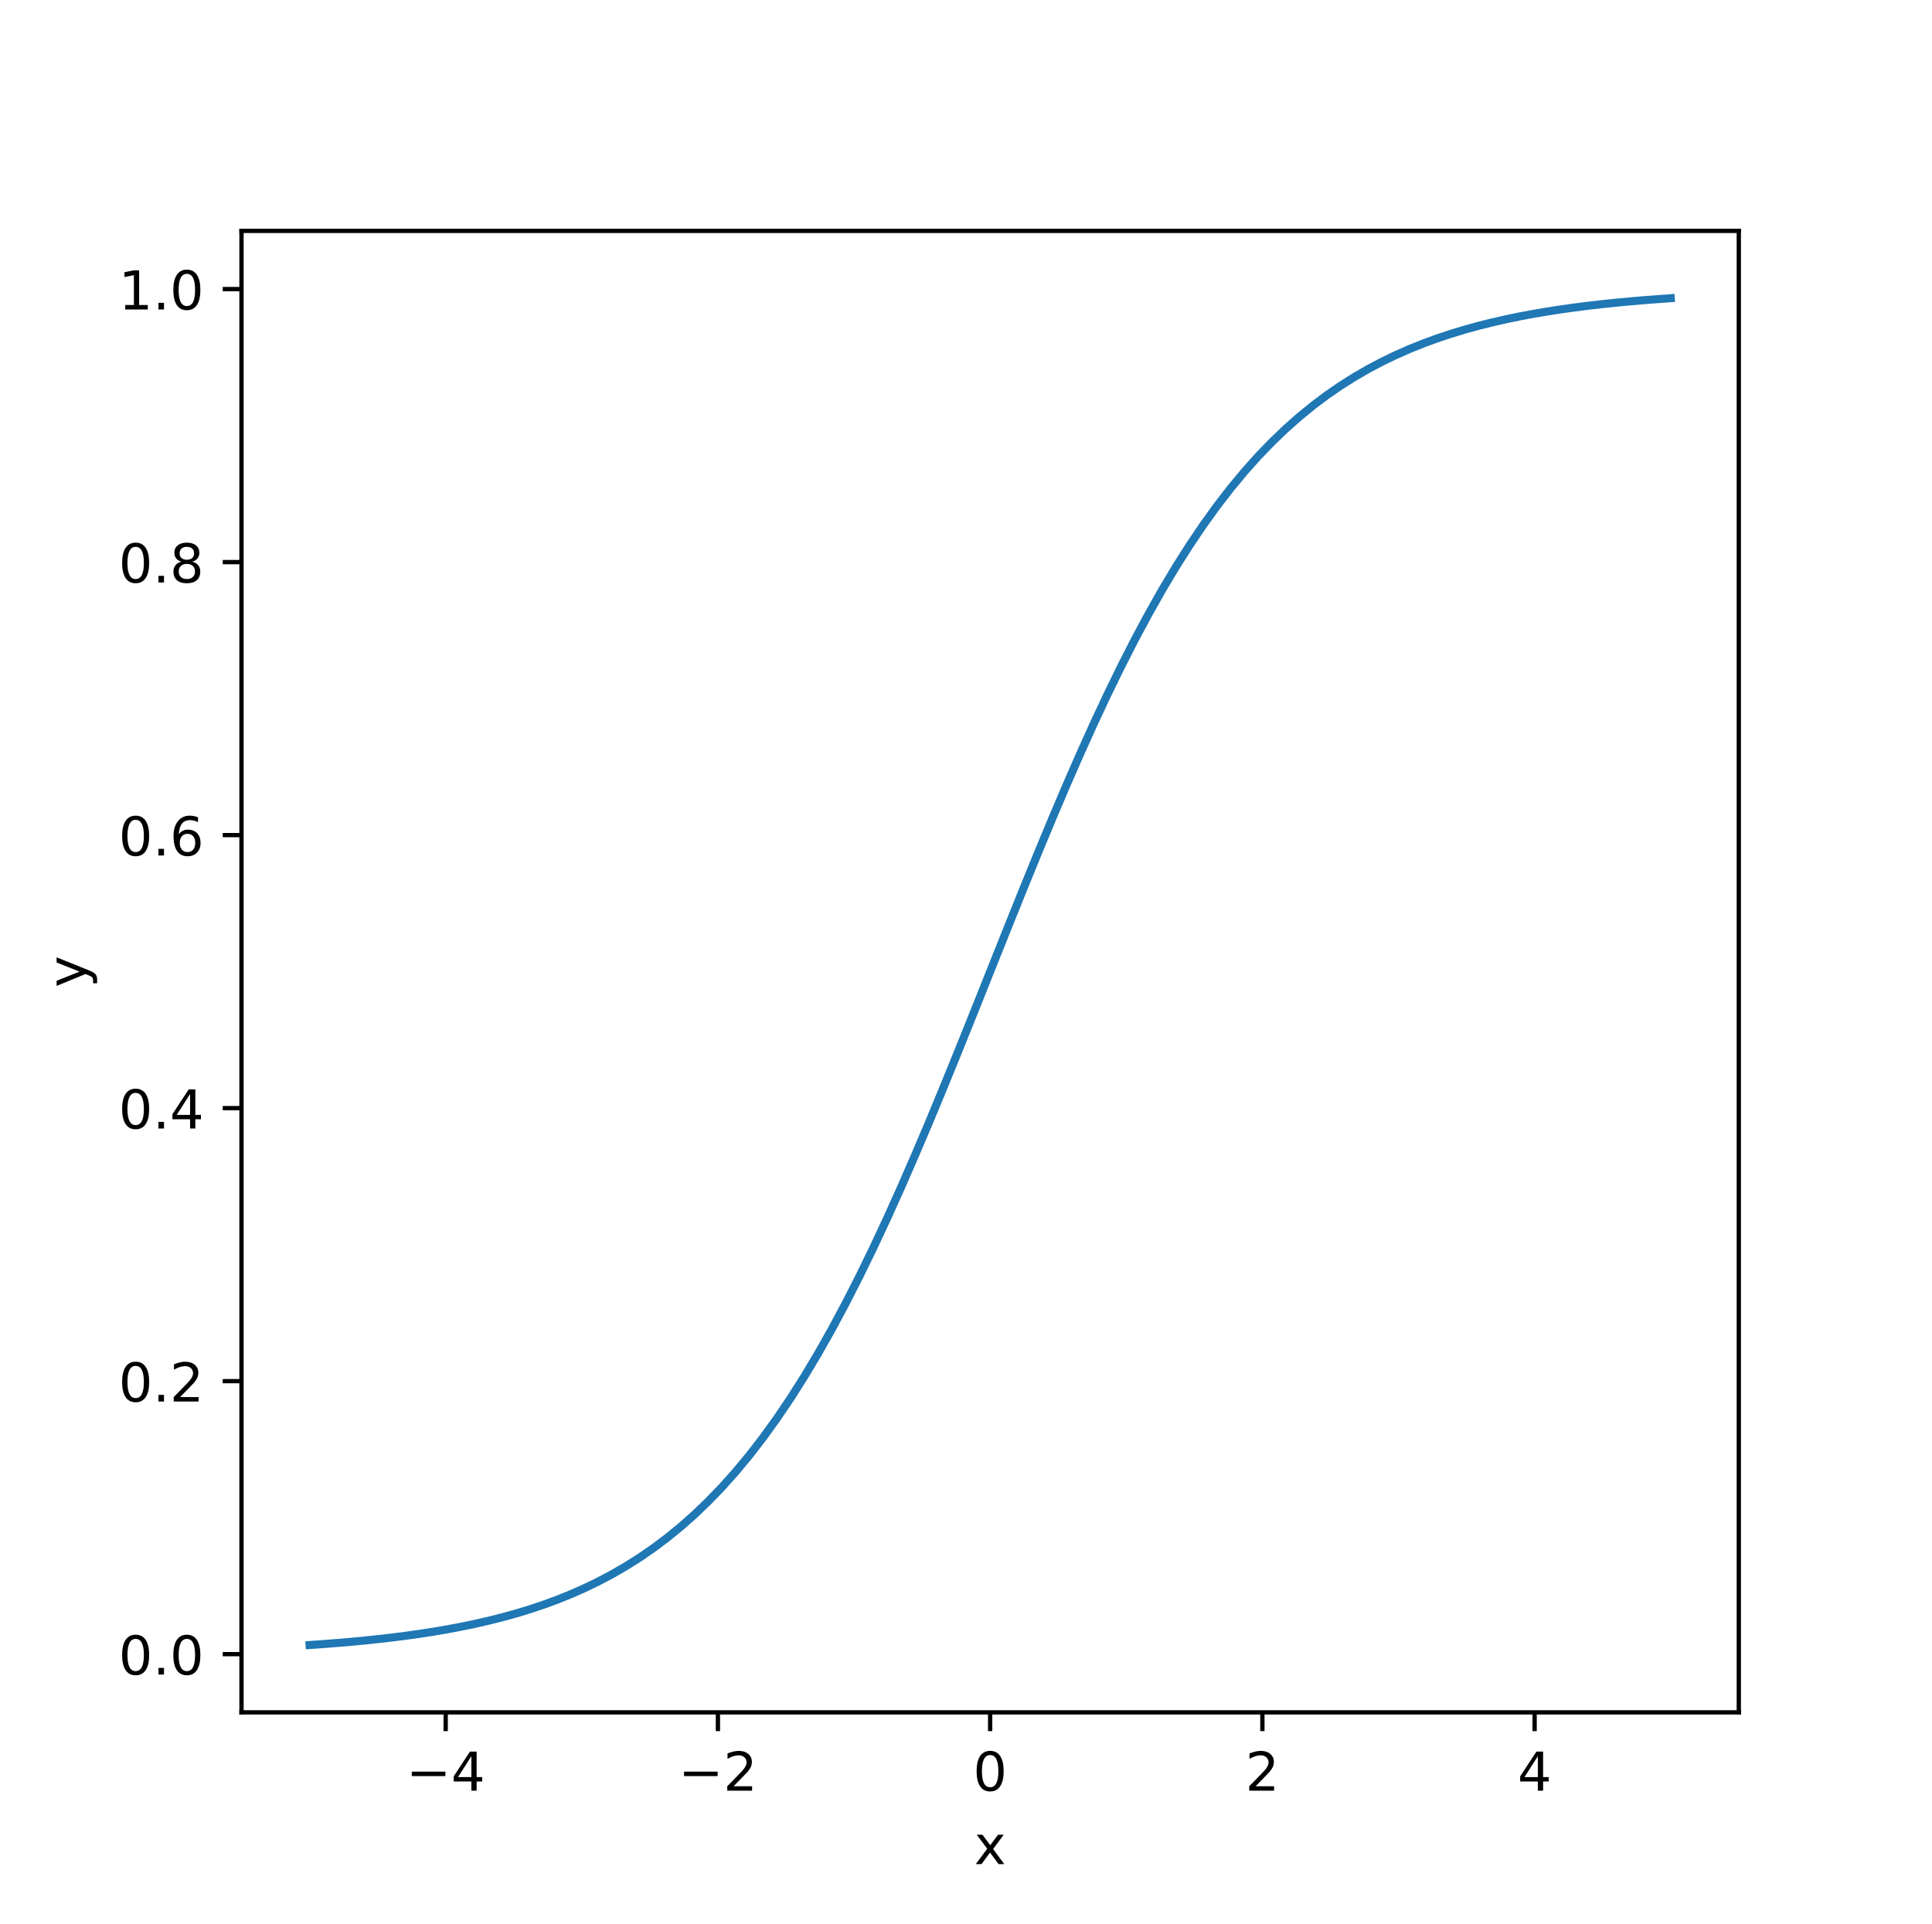
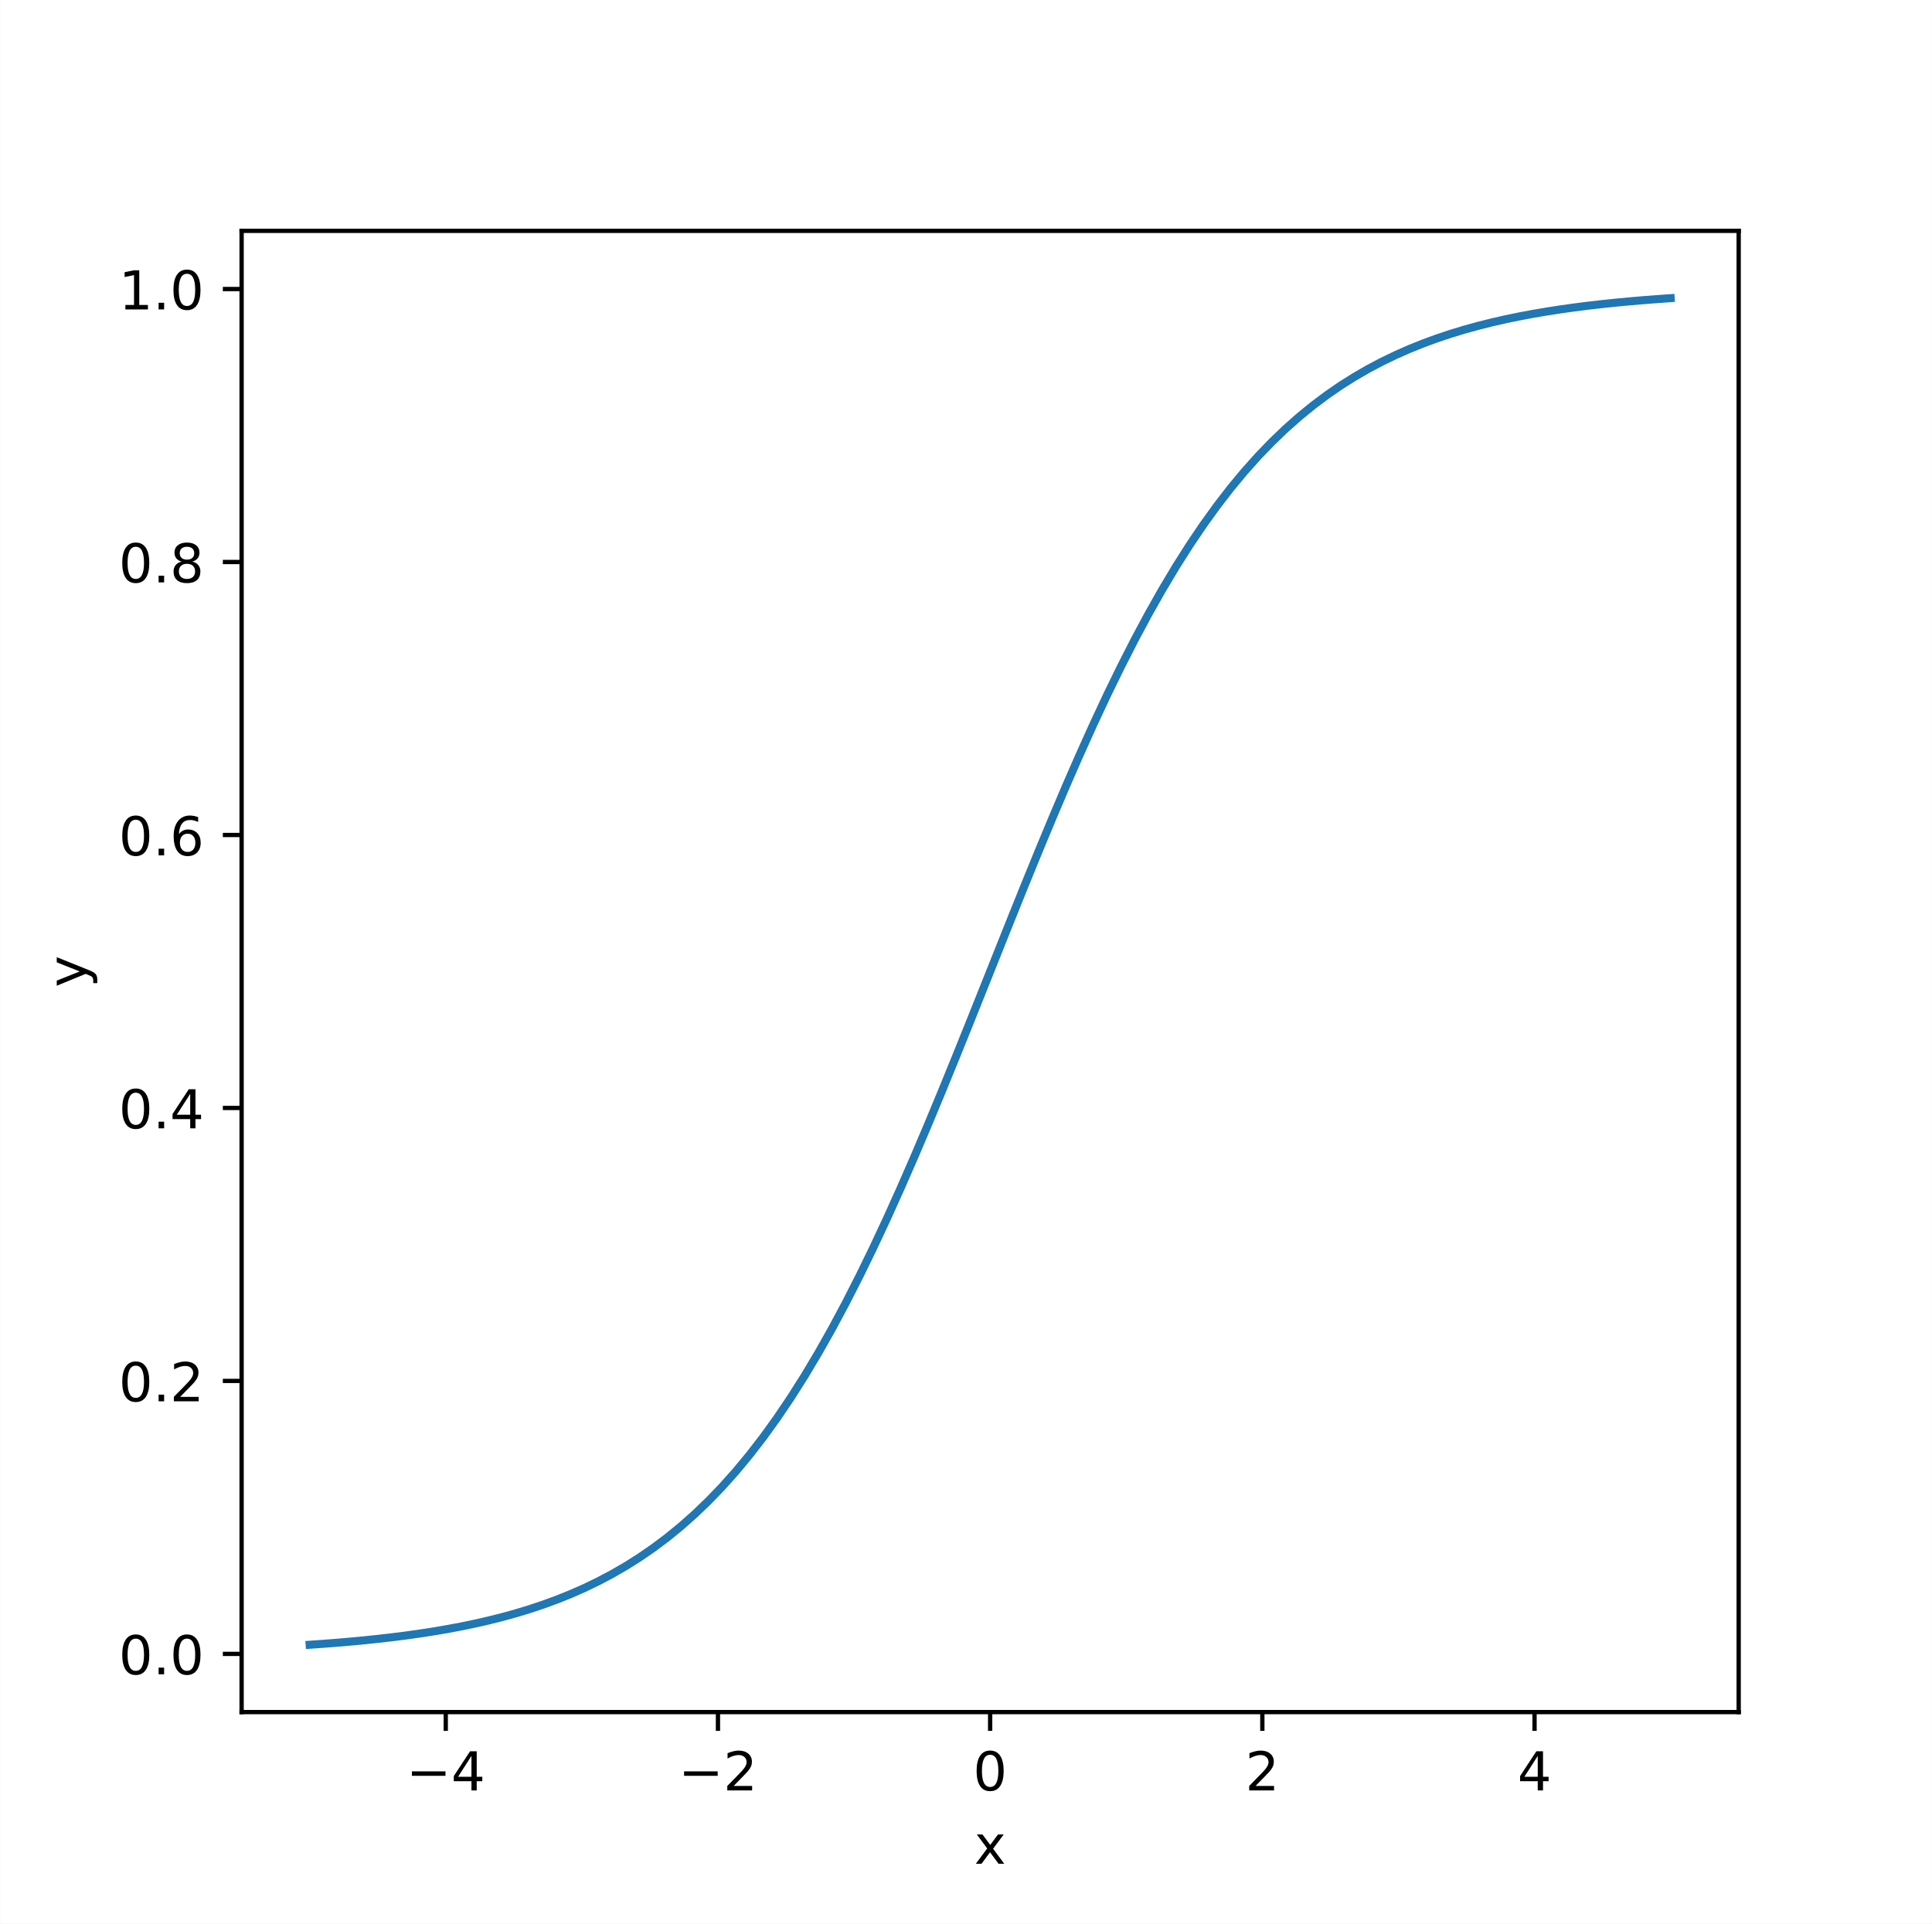
- <svg xmlns="http://www.w3.org/2000/svg" xmlns:xlink="http://www.w3.org/1999/xlink" height="358.56pt" version="1.1" viewBox="0 0 360 358.56" width="360pt">
+ <svg xmlns="http://www.w3.org/2000/svg" xmlns:xlink="http://www.w3.org/1999/xlink" height="479" viewBox="0 0 360 358.56" width="481" stroke-linecap="butt" stroke-linejoin="round">
+   <style>.B{stroke:#000}.C{stroke-width:.8}.D{stroke-linecap:butt}.E{stroke-linejoin:round}</style>
+   <g fill="#fff">
+     <path d="M0 358.56h360V0H0z" />
+     <path d="M45 319.118h279V43.027H45z" />
+   </g>
  <defs>
-     <style type="text/css">
- *{stroke-linecap:butt;stroke-linejoin:round;}
-   </style>
+     <path d="M0 0v3.5" id="A" class="B C D E" />
  </defs>
-   <g id="figure_1">
-     <g id="patch_1">
-       <path d="M 0 358.56  L 360 358.56  L 360 0  L 0 0  z " style="fill:#ffffff;" />
-     </g>
-     <g id="axes_1">
-       <g id="patch_2">
-         <path d="M 45 319.118  L 324 319.118  L 324 43.027  L 45 43.027  z " style="fill:#ffffff;" />
-       </g>
-       <g id="matplotlib.axis_1">
-         <g id="xtick_1">
-           <g id="line2d_1">
-             <defs>
-               <path d="M 0 0  L 0 3.5  " id="m0f1ad97792" style="stroke:#000000;stroke-width:0.8;" />
-             </defs>
-             <g>
-               <use style="stroke:#000000;stroke-width:0.8;" x="83.045" xlink:href="#m0f1ad97792" y="319.118" />
-             </g>
-           </g>
-           <g id="text_1">
-             <defs>
-               <path d="M 10.594 35.5  L 73.188 35.5  L 73.188 27.203  L 10.594 27.203  z " id="DejaVuSans-8722" />
-               <path d="M 37.797 64.312  L 12.891 25.391  L 37.797 25.391  z M 35.203 72.906  L 47.609 72.906  L 47.609 25.391  L 58.016 25.391  L 58.016 17.188  L 47.609 17.188  L 47.609 0  L 37.797 0  L 37.797 17.188  L 4.891 17.188  L 4.891 26.703  z " id="DejaVuSans-52" />
-             </defs>
-             <g transform="translate(75.67436 333.7168)scale(0.1 -0.1)">
-               <use xlink:href="#DejaVuSans-8722" />
-               <use x="83.789" xlink:href="#DejaVuSans-52" />
-             </g>
-           </g>
-         </g>
-         <g id="xtick_2">
-           <g id="line2d_2">
-             <g>
-               <use style="stroke:#000000;stroke-width:0.8;" x="133.773" xlink:href="#m0f1ad97792" y="319.118" />
-             </g>
-           </g>
-           <g id="text_2">
-             <defs>
-               <path d="M 19.188 8.297  L 53.609 8.297  L 53.609 0  L 7.328 0  L 7.328 8.297  Q 12.938 14.109 22.625 23.891  Q 32.328 33.688 34.812 36.531  Q 39.547 41.844 41.422 45.531  Q 43.312 49.219 43.312 52.781  Q 43.312 58.594 39.234 62.25  Q 35.156 65.922 28.609 65.922  Q 23.969 65.922 18.812 64.312  Q 13.672 62.703 7.812 59.422  L 7.812 69.391  Q 13.766 71.781 18.938 73  Q 24.125 74.219 28.422 74.219  Q 39.75 74.219 46.484 68.547  Q 53.219 62.891 53.219 53.422  Q 53.219 48.922 51.531 44.891  Q 49.859 40.875 45.406 35.406  Q 44.188 33.984 37.641 27.219  Q 31.109 20.453 19.188 8.297  z " id="DejaVuSans-50" />
-             </defs>
-             <g transform="translate(126.4016 333.7168)scale(0.1 -0.1)">
-               <use xlink:href="#DejaVuSans-8722" />
-               <use x="83.789" xlink:href="#DejaVuSans-50" />
-             </g>
-           </g>
-         </g>
-         <g id="xtick_3">
-           <g id="line2d_3">
-             <g>
-               <use style="stroke:#000000;stroke-width:0.8;" x="184.5" xlink:href="#m0f1ad97792" y="319.118" />
-             </g>
-           </g>
-           <g id="text_3">
-             <defs>
-               <path d="M 31.781 66.406  Q 24.172 66.406 20.328 58.906  Q 16.5 51.422 16.5 36.375  Q 16.5 21.391 20.328 13.891  Q 24.172 6.391 31.781 6.391  Q 39.453 6.391 43.281 13.891  Q 47.125 21.391 47.125 36.375  Q 47.125 51.422 43.281 58.906  Q 39.453 66.406 31.781 66.406  z M 31.781 74.219  Q 44.047 74.219 50.516 64.516  Q 56.984 54.828 56.984 36.375  Q 56.984 17.969 50.516 8.266  Q 44.047 -1.422 31.781 -1.422  Q 19.531 -1.422 13.062 8.266  Q 6.594 17.969 6.594 36.375  Q 6.594 54.828 13.062 64.516  Q 19.531 74.219 31.781 74.219  z " id="DejaVuSans-48" />
-             </defs>
-             <g transform="translate(181.3187 333.7168)scale(0.1 -0.1)">
-               <use xlink:href="#DejaVuSans-48" />
-             </g>
-           </g>
-         </g>
-         <g id="xtick_4">
-           <g id="line2d_4">
-             <g>
-               <use style="stroke:#000000;stroke-width:0.8;" x="235.227" xlink:href="#m0f1ad97792" y="319.118" />
-             </g>
-           </g>
-           <g id="text_4">
-             <g transform="translate(232.046 333.7168)scale(0.1 -0.1)">
-               <use xlink:href="#DejaVuSans-50" />
-             </g>
-           </g>
-         </g>
-         <g id="xtick_5">
-           <g id="line2d_5">
-             <g>
-               <use style="stroke:#000000;stroke-width:0.8;" x="285.955" xlink:href="#m0f1ad97792" y="319.118" />
-             </g>
-           </g>
-           <g id="text_5">
-             <g transform="translate(282.7733 333.7168)scale(0.1 -0.1)">
-               <use xlink:href="#DejaVuSans-52" />
-             </g>
-           </g>
-         </g>
-         <g id="text_6">
-           <defs>
-             <path d="M 54.891 54.688  L 35.109 28.078  L 55.906 0  L 45.312 0  L 29.391 21.484  L 13.484 0  L 2.875 0  L 24.125 28.609  L 4.688 54.688  L 15.281 54.688  L 29.781 35.203  L 44.281 54.688  z " id="DejaVuSans-120" />
-           </defs>
-           <g transform="translate(181.5406 347.395)scale(0.1 -0.1)">
-             <use xlink:href="#DejaVuSans-120" />
-           </g>
-         </g>
-       </g>
-       <g id="matplotlib.axis_2">
-         <g id="ytick_1">
-           <g id="line2d_6">
-             <defs>
-               <path d="M 0 0  L -3.5 0  " id="m18cdd60ba6" style="stroke:#000000;stroke-width:0.8;" />
-             </defs>
-             <g>
-               <use style="stroke:#000000;stroke-width:0.8;" x="45" xlink:href="#m18cdd60ba6" y="308.271" />
-             </g>
-           </g>
-           <g id="text_7">
-             <defs>
-               <path d="M 10.688 12.406  L 21 12.406  L 21 0  L 10.688 0  z " id="DejaVuSans-46" />
-             </defs>
-             <g transform="translate(22.09688 312.0707)scale(0.1 -0.1)">
-               <use xlink:href="#DejaVuSans-48" />
-               <use x="63.623" xlink:href="#DejaVuSans-46" />
-               <use x="95.41" xlink:href="#DejaVuSans-48" />
-             </g>
-           </g>
-         </g>
-         <g id="ytick_2">
-           <g id="line2d_7">
-             <g>
-               <use style="stroke:#000000;stroke-width:0.8;" x="45" xlink:href="#m18cdd60ba6" y="257.392" />
-             </g>
-           </g>
-           <g id="text_8">
-             <g transform="translate(22.09688 261.1912)scale(0.1 -0.1)">
-               <use xlink:href="#DejaVuSans-48" />
-               <use x="63.623" xlink:href="#DejaVuSans-46" />
-               <use x="95.41" xlink:href="#DejaVuSans-50" />
-             </g>
-           </g>
-         </g>
-         <g id="ytick_3">
-           <g id="line2d_8">
-             <g>
-               <use style="stroke:#000000;stroke-width:0.8;" x="45" xlink:href="#m18cdd60ba6" y="206.513" />
-             </g>
-           </g>
-           <g id="text_9">
-             <g transform="translate(22.09688 210.3117)scale(0.1 -0.1)">
-               <use xlink:href="#DejaVuSans-48" />
-               <use x="63.623" xlink:href="#DejaVuSans-46" />
-               <use x="95.41" xlink:href="#DejaVuSans-52" />
-             </g>
-           </g>
-         </g>
-         <g id="ytick_4">
-           <g id="line2d_9">
-             <g>
-               <use style="stroke:#000000;stroke-width:0.8;" x="45" xlink:href="#m18cdd60ba6" y="155.633" />
-             </g>
-           </g>
-           <g id="text_10">
-             <defs>
-               <path d="M 33.016 40.375  Q 26.375 40.375 22.484 35.828  Q 18.609 31.297 18.609 23.391  Q 18.609 15.531 22.484 10.953  Q 26.375 6.391 33.016 6.391  Q 39.656 6.391 43.531 10.953  Q 47.406 15.531 47.406 23.391  Q 47.406 31.297 43.531 35.828  Q 39.656 40.375 33.016 40.375  z M 52.594 71.297  L 52.594 62.312  Q 48.875 64.062 45.094 64.984  Q 41.312 65.922 37.594 65.922  Q 27.828 65.922 22.672 59.328  Q 17.531 52.734 16.797 39.406  Q 19.672 43.656 24.016 45.922  Q 28.375 48.188 33.594 48.188  Q 44.578 48.188 50.953 41.516  Q 57.328 34.859 57.328 23.391  Q 57.328 12.156 50.688 5.359  Q 44.047 -1.422 33.016 -1.422  Q 20.359 -1.422 13.672 8.266  Q 6.984 17.969 6.984 36.375  Q 6.984 53.656 15.188 63.938  Q 23.391 74.219 37.203 74.219  Q 40.922 74.219 44.703 73.484  Q 48.484 72.75 52.594 71.297  z " id="DejaVuSans-54" />
-             </defs>
-             <g transform="translate(22.09688 159.4323)scale(0.1 -0.1)">
-               <use xlink:href="#DejaVuSans-48" />
-               <use x="63.623" xlink:href="#DejaVuSans-46" />
-               <use x="95.41" xlink:href="#DejaVuSans-54" />
-             </g>
-           </g>
-         </g>
-         <g id="ytick_5">
-           <g id="line2d_10">
-             <g>
-               <use style="stroke:#000000;stroke-width:0.8;" x="45" xlink:href="#m18cdd60ba6" y="104.754" />
-             </g>
-           </g>
-           <g id="text_11">
-             <defs>
-               <path d="M 31.781 34.625  Q 24.75 34.625 20.719 30.859  Q 16.703 27.094 16.703 20.516  Q 16.703 13.922 20.719 10.156  Q 24.75 6.391 31.781 6.391  Q 38.812 6.391 42.859 10.172  Q 46.922 13.969 46.922 20.516  Q 46.922 27.094 42.891 30.859  Q 38.875 34.625 31.781 34.625  z M 21.922 38.812  Q 15.578 40.375 12.031 44.719  Q 8.5 49.078 8.5 55.328  Q 8.5 64.062 14.719 69.141  Q 20.953 74.219 31.781 74.219  Q 42.672 74.219 48.875 69.141  Q 55.078 64.062 55.078 55.328  Q 55.078 49.078 51.531 44.719  Q 48 40.375 41.703 38.812  Q 48.828 37.156 52.797 32.312  Q 56.781 27.484 56.781 20.516  Q 56.781 9.906 50.312 4.234  Q 43.844 -1.422 31.781 -1.422  Q 19.734 -1.422 13.25 4.234  Q 6.781 9.906 6.781 20.516  Q 6.781 27.484 10.781 32.312  Q 14.797 37.156 21.922 38.812  z M 18.312 54.391  Q 18.312 48.734 21.844 45.562  Q 25.391 42.391 31.781 42.391  Q 38.141 42.391 41.719 45.562  Q 45.312 48.734 45.312 54.391  Q 45.312 60.062 41.719 63.234  Q 38.141 66.406 31.781 66.406  Q 25.391 66.406 21.844 63.234  Q 18.312 60.062 18.312 54.391  z " id="DejaVuSans-56" />
-             </defs>
-             <g transform="translate(22.09688 108.5528)scale(0.1 -0.1)">
-               <use xlink:href="#DejaVuSans-48" />
-               <use x="63.623" xlink:href="#DejaVuSans-46" />
-               <use x="95.41" xlink:href="#DejaVuSans-56" />
-             </g>
-           </g>
-         </g>
-         <g id="ytick_6">
-           <g id="line2d_11">
-             <g>
-               <use style="stroke:#000000;stroke-width:0.8;" x="45" xlink:href="#m18cdd60ba6" y="53.874" />
-             </g>
-           </g>
-           <g id="text_12">
-             <defs>
-               <path d="M 12.406 8.297  L 28.516 8.297  L 28.516 63.922  L 10.984 60.406  L 10.984 69.391  L 28.422 72.906  L 38.281 72.906  L 38.281 8.297  L 54.391 8.297  L 54.391 0  L 12.406 0  z " id="DejaVuSans-49" />
-             </defs>
-             <g transform="translate(22.09688 57.67338)scale(0.1 -0.1)">
-               <use xlink:href="#DejaVuSans-49" />
-               <use x="63.623" xlink:href="#DejaVuSans-46" />
-               <use x="95.41" xlink:href="#DejaVuSans-48" />
-             </g>
-           </g>
-         </g>
-         <g id="text_13">
-           <defs>
-             <path d="M 32.172 -5.078  Q 28.375 -14.844 24.75 -17.812  Q 21.141 -20.797 15.094 -20.797  L 7.906 -20.797  L 7.906 -13.281  L 13.188 -13.281  Q 16.891 -13.281 18.938 -11.516  Q 21 -9.766 23.484 -3.219  L 25.094 0.875  L 2.984 54.688  L 12.5 54.688  L 29.594 11.922  L 46.688 54.688  L 56.203 54.688  z " id="DejaVuSans-121" />
-           </defs>
-           <g transform="translate(16.01719 184.0322)rotate(-90)scale(0.1 -0.1)">
-             <use xlink:href="#DejaVuSans-121" />
-           </g>
-         </g>
-       </g>
-       <g id="line2d_12">
-         <path clip-path="url(#p1ed947fc24)" d="M 57.682 306.569  L 60.244 306.389  L 62.806 306.191  L 65.368 305.972  L 67.93 305.73  L 70.492 305.462  L 73.054 305.167  L 75.616 304.842  L 78.178 304.483  L 80.74 304.087  L 83.302 303.65  L 85.864 303.169  L 88.426 302.639  L 90.988 302.054  L 93.55 301.411  L 96.112 300.704  L 98.674 299.926  L 101.236 299.071  L 103.798 298.132  L 106.36 297.102  L 108.921 295.972  L 111.483 294.734  L 114.045 293.38  L 116.607 291.899  L 119.169 290.282  L 121.731 288.518  L 124.293 286.597  L 126.855 284.509  L 129.417 282.242  L 131.979 279.785  L 134.541 277.128  L 137.103 274.26  L 139.665 271.172  L 142.227 267.856  L 144.789 264.302  L 147.351 260.506  L 149.913 256.463  L 152.475 252.171  L 155.037 247.63  L 157.599 242.842  L 160.161 237.814  L 162.723 232.554  L 165.285 227.075  L 167.847 221.392  L 170.409 215.524  L 172.971 209.494  L 175.533 203.326  L 178.095 197.048  L 180.657 190.691  L 183.219 184.284  L 185.781 177.861  L 188.343 171.455  L 190.905 165.097  L 193.467 158.819  L 196.029 152.652  L 198.591 146.621  L 201.153 140.754  L 203.715 135.071  L 206.277 129.592  L 208.839 124.332  L 211.401 119.304  L 213.963 114.516  L 216.525 109.974  L 219.087 105.682  L 221.649 101.639  L 224.211 97.843  L 226.773 94.29  L 229.335 90.973  L 231.897 87.885  L 234.459 85.018  L 237.021 82.361  L 239.583 79.904  L 242.145 77.637  L 244.707 75.548  L 247.269 73.627  L 249.831 71.864  L 252.393 70.247  L 254.955 68.766  L 257.517 67.411  L 260.079 66.173  L 262.64 65.044  L 265.202 64.013  L 267.764 63.074  L 270.326 62.22  L 272.888 61.442  L 275.45 60.734  L 278.012 60.091  L 280.574 59.507  L 283.136 58.977  L 285.698 58.495  L 288.26 58.059  L 290.822 57.663  L 293.384 57.304  L 295.946 56.978  L 298.508 56.683  L 301.07 56.416  L 303.632 56.174  L 306.194 55.955  L 308.756 55.756  L 311.318 55.577  " style="fill:none;stroke:#1f77b4;stroke-linecap:square;stroke-width:1.5;" />
-       </g>
-       <g id="patch_3">
-         <path d="M 45 319.118  L 45 43.027  " style="fill:none;stroke:#000000;stroke-linecap:square;stroke-linejoin:miter;stroke-width:0.8;" />
-       </g>
-       <g id="patch_4">
-         <path d="M 324 319.118  L 324 43.027  " style="fill:none;stroke:#000000;stroke-linecap:square;stroke-linejoin:miter;stroke-width:0.8;" />
-       </g>
-       <g id="patch_5">
-         <path d="M 45 319.118  L 324 319.118  " style="fill:none;stroke:#000000;stroke-linecap:square;stroke-linejoin:miter;stroke-width:0.8;" />
-       </g>
-       <g id="patch_6">
-         <path d="M 45 43.027  L 324 43.027  " style="fill:none;stroke:#000000;stroke-linecap:square;stroke-linejoin:miter;stroke-width:0.8;" />
-       </g>
+   <use x="83.045" xlink:href="#A" y="319.118" class="B C" />
+   <defs>
+     <path d="M10.594 35.5h62.594v-8.297H10.594z" id="B" />
+     <path d="M37.797 64.313L12.89 25.39h24.906zm-2.594 8.594H47.61V25.39h10.406v-8.203H47.61V0h-9.812v17.188H4.89v9.516z" id="C" />
+   </defs>
+   <g transform="matrix(.1 0 0 -.1 75.67436 333.7168)">
+     <use xlink:href="#B" />
+     <use x="83.789" xlink:href="#C" />
+   </g>
+   <use x="133.773" xlink:href="#A" y="319.118" class="B C" />
+   <defs>
+     <path d="M19.188 8.297H53.61V0H7.328v8.297q5.61 5.813 15.297 15.594 9.703 9.797 12.188 12.64 4.734 5.313 6.61 9 1.89 3.688 1.89 7.25 0 5.813-4.078 9.47-4.078 3.672-10.625 3.672-4.64 0-9.797-1.61-5.14-1.61-11-4.89v9.97q5.953 2.39 11.125 3.61 5.188 1.22 9.484 1.22 11.328 0 18.063-5.672 6.734-5.656 6.734-15.125 0-4.5-1.687-8.53-1.672-4.016-6.125-9.484-1.22-1.422-7.766-8.187-6.53-6.766-18.453-18.922z" id="D" />
+   </defs>
+   <g transform="matrix(.1 0 0 -.1 126.4016 333.7168)">
+     <use xlink:href="#B" />
+     <use x="83.789" xlink:href="#D" />
+   </g>
+   <use x="184.5" xlink:href="#A" y="319.118" class="B C" />
+   <defs>
+     <path d="M31.78 66.406q-7.61 0-11.453-7.5-3.828-7.484-3.828-22.53 0-14.984 3.828-22.484 3.844-7.5 11.453-7.5 7.672 0 11.5 7.5 3.844 7.5 3.844 22.484 0 15.047-3.844 22.53-3.828 7.5-11.5 7.5zm0 7.813q12.266 0 18.734-9.703 6.47-9.687 6.47-28.14 0-18.406-6.47-28.11-6.47-9.687-18.734-9.687-12.25 0-18.72 9.688-6.47 9.703-6.47 28.11 0 18.453 6.47 28.14 6.47 9.703 18.72 9.703z" id="E" />
+   </defs>
+   <use xlink:href="#E" transform="matrix(.1 0 0 -.1 181.3187 333.7168)" />
+   <use x="235.227" xlink:href="#A" y="319.118" class="B C" />
+   <use xlink:href="#D" transform="matrix(.1 0 0 -.1 232.046 333.7168)" />
+   <use x="285.955" xlink:href="#A" y="319.118" class="B C" />
+   <use xlink:href="#C" transform="matrix(.1 0 0 -.1 282.7733 333.7168)" />
+   <defs>
+     <path d="M54.89 54.688l-19.78-26.61L55.906 0H45.313L29.39 21.484 13.484 0H2.875l21.25 28.61L4.688 54.688H15.28l14.5-19.484 14.5 19.484z" id="F" />
+   </defs>
+   <use xlink:href="#F" transform="matrix(.1 0 0 -.1 181.5406 347.395)" />
+   <defs>
+     <path d="M0 0h-3.5" id="G" class="B C D E" />
+   </defs>
+   <use x="45" xlink:href="#G" y="308.271" class="B C" />
+   <defs>
+     <path d="M10.688 12.406H21V0H10.688z" id="H" />
+   </defs>
+   <g transform="matrix(.1 0 0 -.1 22.09688 312.0707)">
+     <use xlink:href="#E" />
+     <use x="63.623" xlink:href="#H" />
+     <use x="95.41" xlink:href="#E" />
+   </g>
+   <use x="45" xlink:href="#G" y="257.392" class="B C" />
+   <g transform="matrix(.1 0 0 -.1 22.09688 261.1912)">
+     <use xlink:href="#E" />
+     <use x="63.623" xlink:href="#H" />
+     <use x="95.41" xlink:href="#D" />
+   </g>
+   <use x="45" xlink:href="#G" y="206.513" class="B C" />
+   <g transform="matrix(.1 0 0 -.1 22.09688 210.3117)">
+     <use xlink:href="#E" />
+     <use x="63.623" xlink:href="#H" />
+     <use x="95.41" xlink:href="#C" />
+   </g>
+   <use x="45" xlink:href="#G" y="155.633" class="B C" />
+   <defs>
+     <path d="M33.016 40.375q-6.64 0-10.53-4.547-3.875-4.53-3.875-12.437 0-7.86 3.875-12.437 3.89-4.562 10.53-4.562 6.64 0 10.516 4.563 3.875 4.578 3.875 12.438 0 7.906-3.875 12.438-3.875 4.547-10.516 4.547zm19.578 30.922v-8.984q-3.72 1.75-7.5 2.672-3.78.938-7.5.938-9.766 0-14.922-6.594-5.14-6.594-5.875-19.922 2.875 4.25 7.22 6.516 4.36 2.266 9.578 2.266 10.984 0 17.36-6.672 6.375-6.656 6.375-18.125 0-11.234-6.64-18.03-6.64-6.78-17.672-6.78-12.656 0-19.344 9.688-6.687 9.703-6.687 28.11 0 17.28 8.203 27.563 8.203 10.28 22.016 10.28 3.72 0 7.5-.734 3.78-.734 7.89-2.187z" id="I" />
+   </defs>
+   <g transform="matrix(.1 0 0 -.1 22.09688 159.4323)">
+     <use xlink:href="#E" />
+     <use x="63.623" xlink:href="#H" />
+     <use x="95.41" xlink:href="#I" />
+   </g>
+   <use x="45" xlink:href="#G" y="104.754" class="B C" />
+   <defs>
+     <path d="M31.78 34.625q-7.03 0-11.062-3.766-4.016-3.766-4.016-10.344 0-6.594 4.016-10.36Q24.75 6.39 31.78 6.39q7.03 0 11.078 3.78 4.063 3.797 4.063 10.344 0 6.578-4.03 10.344-4.016 3.766-11.11 3.766zm-9.86 4.188q-6.344 1.563-9.89 5.906-3.53 4.36-3.53 10.61 0 8.734 6.22 13.813 6.234 5.078 17.063 5.078 10.89 0 17.094-5.078 6.203-5.078 6.203-13.812 0-6.25-3.547-10.61-3.53-4.344-9.828-5.906 7.125-1.656 11.094-6.5 3.984-4.828 3.984-11.797 0-10.61-6.47-16.28-6.47-5.656-18.53-5.656-12.047 0-18.53 5.656-6.47 5.672-6.47 16.28 0 6.97 4 11.797 4.016 4.844 11.14 6.5zm-3.61 15.578q0-5.656 3.53-8.828 3.547-3.172 9.938-3.172 6.36 0 9.938 3.172 3.594 3.172 3.594 8.828 0 5.672-3.594 8.844-3.578 3.172-9.937 3.172-6.39 0-9.937-3.172-3.53-3.172-3.53-8.844z" id="J" />
+   </defs>
+   <g transform="matrix(.1 0 0 -.1 22.09688 108.5528)">
+     <use xlink:href="#E" />
+     <use x="63.623" xlink:href="#H" />
+     <use x="95.41" xlink:href="#J" />
+   </g>
+   <use x="45" xlink:href="#G" y="53.874" class="B C" />
+   <defs>
+     <path d="M12.406 8.297h16.11v55.625l-17.53-3.516v8.984l17.438 3.516h9.86V8.297h16.11V0H12.406z" id="K" />
+   </defs>
+   <g transform="matrix(.1 0 0 -.1 22.09688 57.67338)">
+     <use xlink:href="#K" />
+     <use x="63.623" xlink:href="#H" />
+     <use x="95.41" xlink:href="#E" />
+   </g>
+   <defs>
+     <path d="M32.172-5.078q-3.797-9.766-7.422-12.734-3.61-2.984-9.656-2.984H7.906v7.516h5.28q3.703 0 5.75 1.766Q21-9.766 23.484-3.22l1.61 4.094-22.11 53.813H12.5l17.094-42.766 17.094 42.766h9.516z" id="L" />
+   </defs>
+   <use xlink:href="#L" transform="matrix(0 -.1 -.1 0 16.01719 184.0322)" />
+   <g stroke-linecap="square" fill="none">
+     <path clip-path="url(#M)" d="M57.682 306.57l2.562-.18 2.562-.198 2.562-.22 2.562-.242 2.562-.267 2.562-.295 2.562-.325 2.562-.36 2.562-.396 2.562-.437 2.562-.48 2.562-.53 2.562-.584 2.562-.643 2.562-.707 2.562-.778 2.562-.855 2.562-.94 2.562-1.03 2.562-1.13 2.562-1.238 2.562-1.355 2.562-1.48 2.562-1.617 2.562-1.764 2.562-1.92 2.562-2.09 2.562-2.267 2.562-2.457 2.562-2.657 2.562-2.868 2.562-3.088 2.562-3.317 2.562-3.553 2.562-3.796 2.562-4.043 2.562-4.292 2.562-4.54 2.562-4.788 2.562-5.028 2.562-5.26 2.562-5.48 2.562-5.683 2.562-5.868 2.562-6.03 2.562-6.168 2.562-6.278 2.562-6.358 2.562-6.406 5.124-12.83 2.562-6.358 2.562-6.278 2.562-6.168 2.562-6.03 2.562-5.868 2.562-5.683 2.562-5.48 2.562-5.26 2.562-5.028 2.562-4.788 2.562-4.54 2.562-4.292 2.562-4.043 2.562-3.796 2.562-3.553 2.562-3.317 2.562-3.088 2.562-2.868 2.562-2.657 2.562-2.457 2.562-2.267 2.562-2.088 2.562-1.92 2.562-1.764 2.562-1.617 2.562-1.48 2.562-1.355 2.562-1.238 2.562-1.13 2.562-1.03 2.562-.94 2.562-.855 2.562-.778 2.562-.707 2.562-.643 2.562-.584 2.562-.53 2.562-.48 2.562-.437 2.562-.396 2.562-.36 2.562-.325 2.562-.295 2.562-.267 2.562-.242 2.562-.22 2.562-.198 2.562-.18" stroke="#1f77b4" stroke-width="1.5" />
+     <g stroke-linejoin="miter" class="B C">
+       <path d="M45 319.118V43.027m279 276.09V43.027" />
+       <path d="M45 319.118h279M45 43.027h279" />
    </g>
  </g>
  <defs>
-     <clipPath id="p1ed947fc24">
-       <rect height="276.091" width="279" x="45" y="43.027" />
+     <clipPath id="M">
+       <path d="M45 43.027h279v276.09H45z" />
    </clipPath>
  </defs>
</svg>
